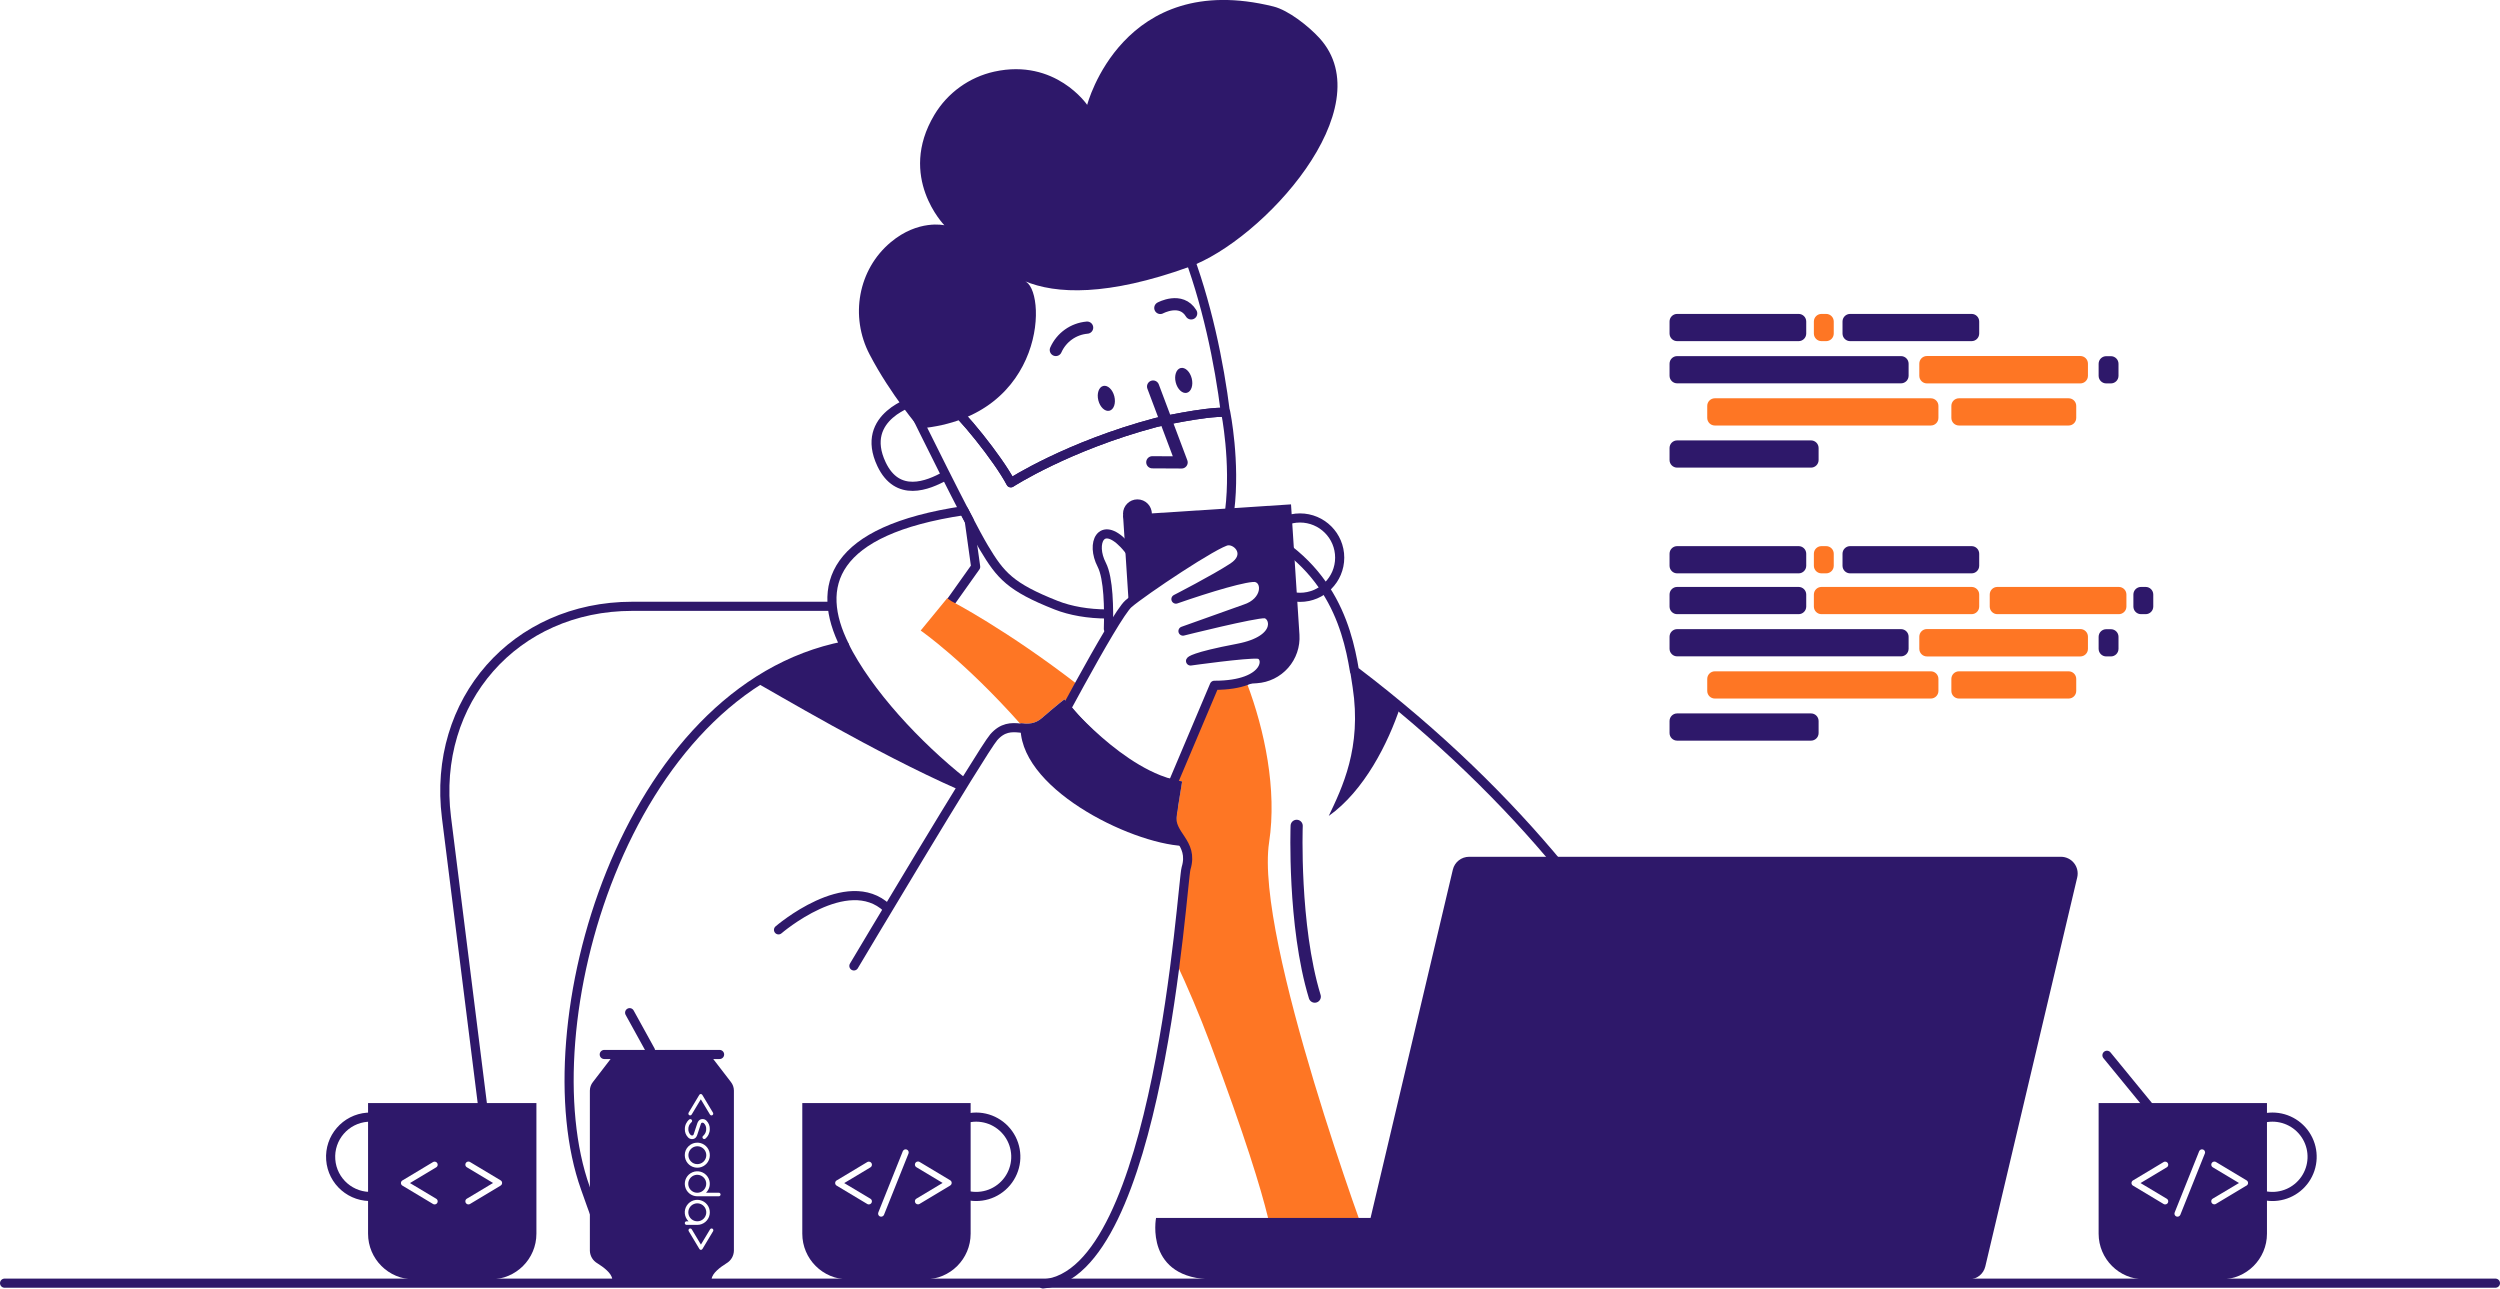
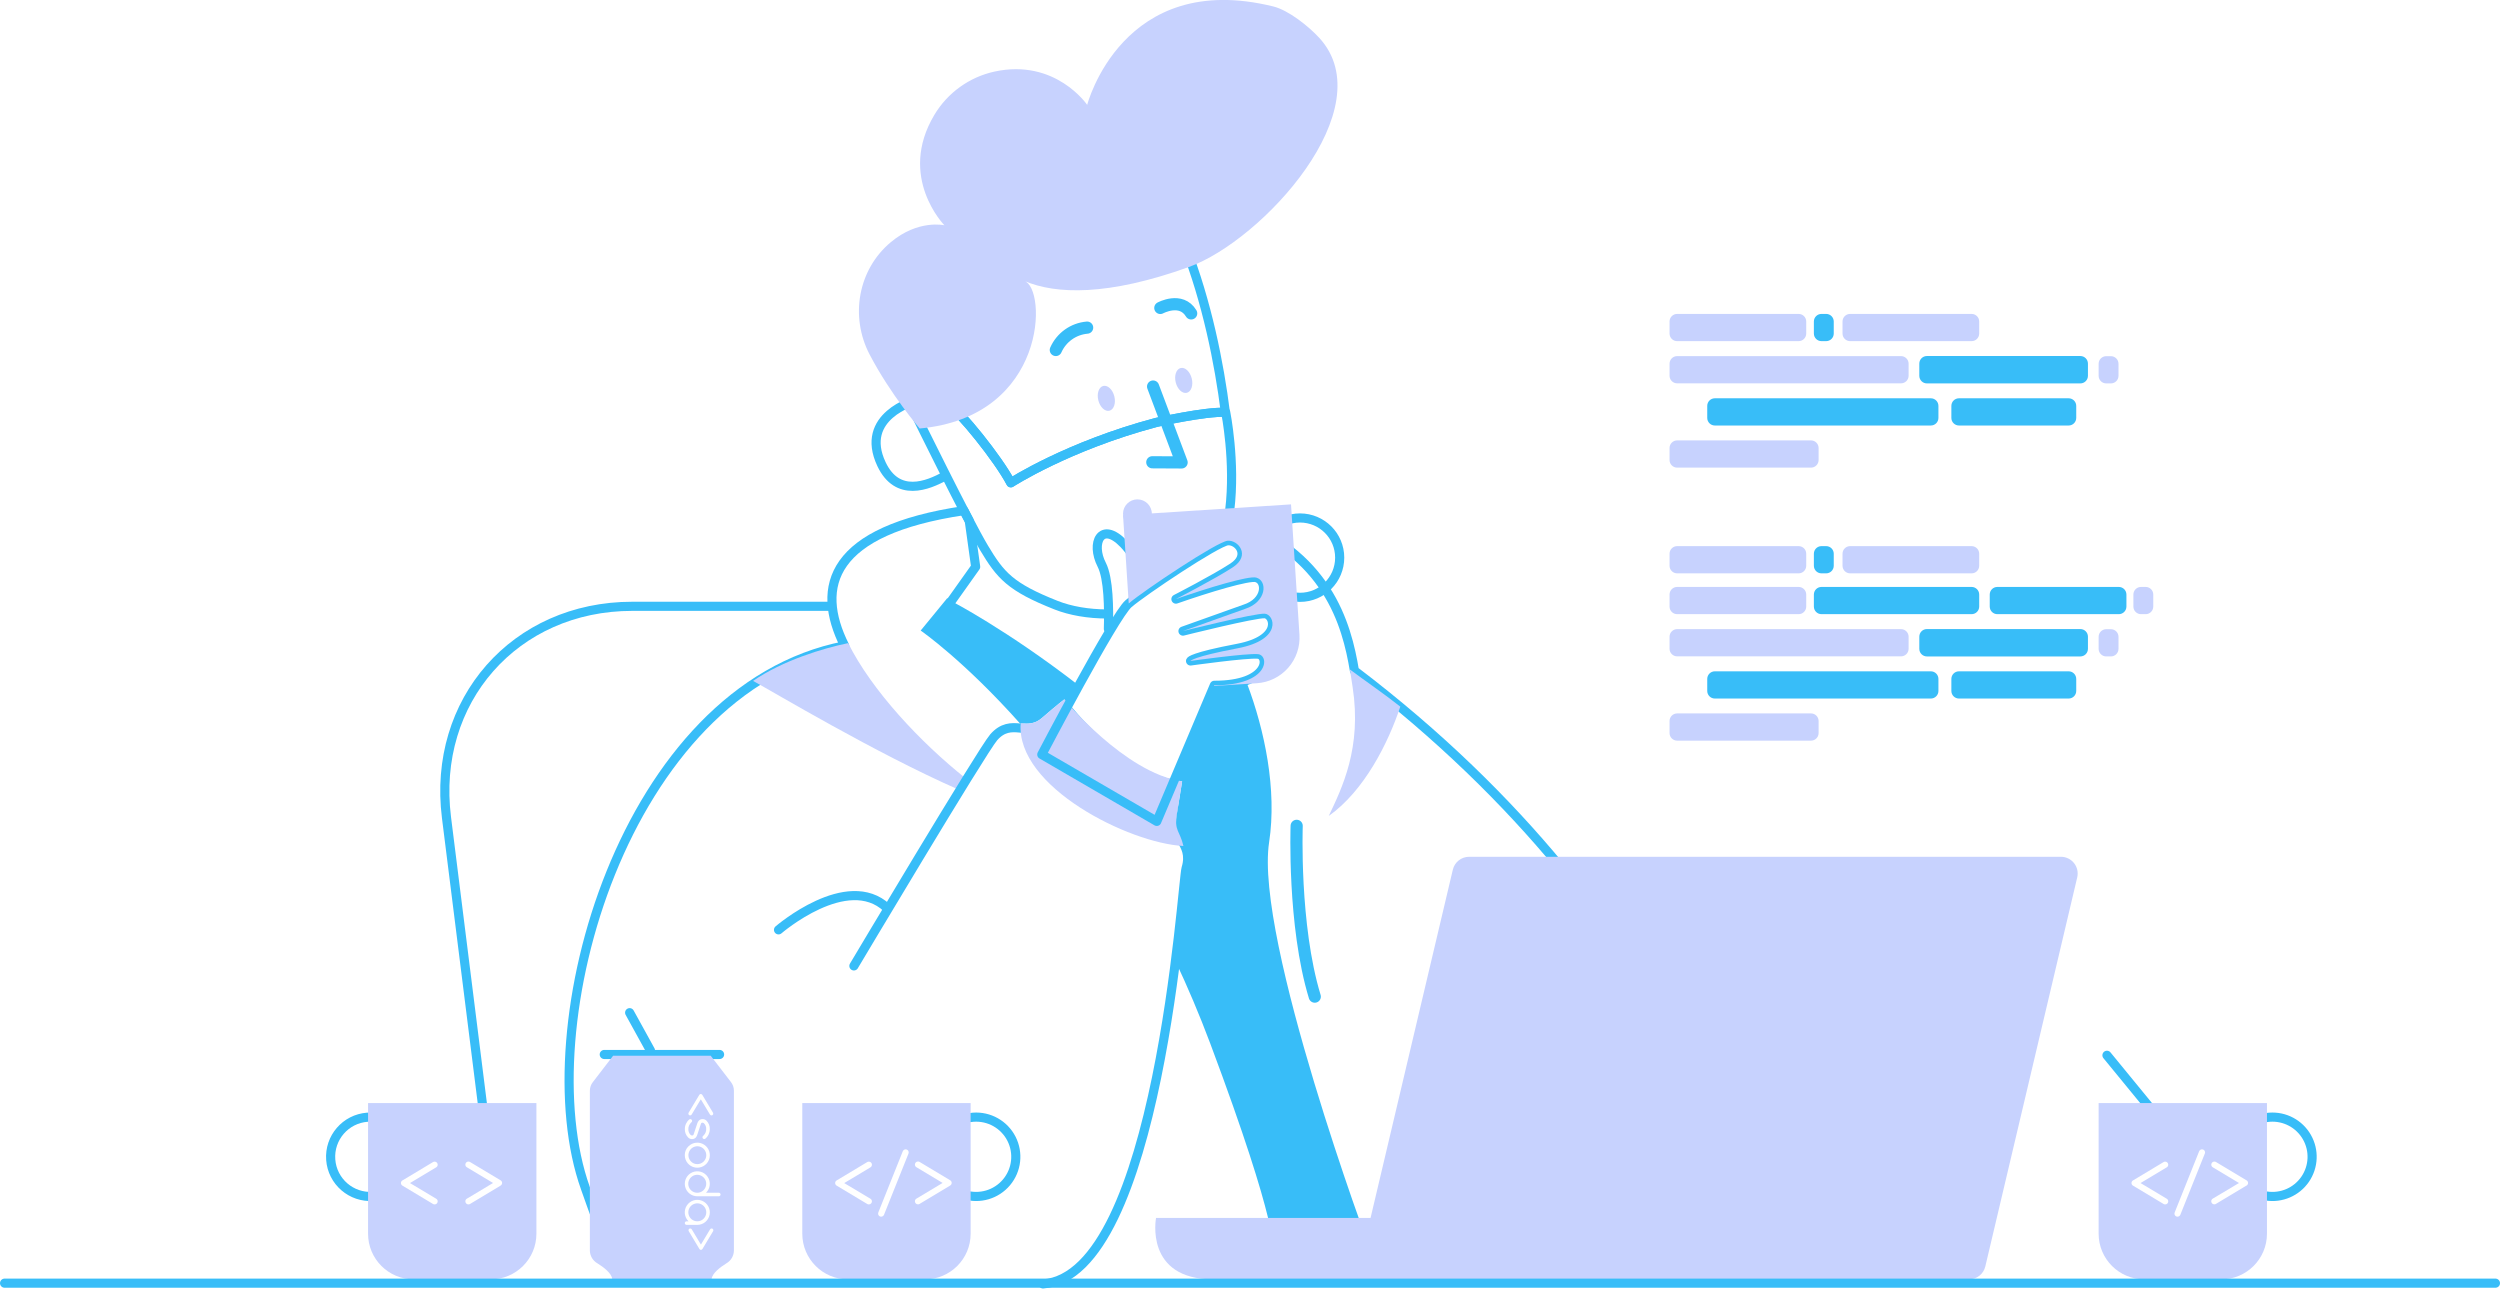
<svg xmlns="http://www.w3.org/2000/svg" viewBox="0 0 1642.48 846.52">
  <defs>
-     <style>.cls-1,.cls-3{fill:none;stroke:#2e186a;stroke-linecap:round;stroke-linejoin:round;}.cls-1{stroke-width:6px;}.cls-2{fill:#fe7624;}.cls-3{stroke-width:8px;}.cls-4{fill:#2e186a;}</style>
+     <style>.cls-1,.cls-3{fill:none;stroke:#38bdf8;stroke-linecap:round;stroke-linejoin:round;}.cls-1{stroke-width:6px;}.cls-2{fill:#38bdf8}.cls-3{stroke-width:8px;}.cls-4{fill:#c7d2fe}</style>
  </defs>
  <g id="Layer_2" data-name="Layer 2">
    <g id="outline">
      <g id="developer">
        <path id="chair" class="cls-1" d="M317.73,731.65l-24.4-194.59c-9.61-76.61,45-138.72,122.06-138.72H544.24" />
        <g id="body">
          <path id="hoodie" class="cls-1" d="M625,394.92l16-22.53-4.21-30.25c-1.13-2.14-2.29-4.37-3.48-6.67-87.37,13-98,49.61-78.38,88.82C410,452.59,346.9,675.05,384.6,780.6c10.74,30,19.36,60,51.27,60.34" />
          <g id="tshirt">
            <path class="cls-2" d="M670.57,475.79c0-.19,0-.38,0-.57,4.74.46,9.34.49,13.78-3.35,11-9.53,14.9-12.39,14.9-12.39s1,1.2,2.77,3.23c2.17-4,4.43-8.15,6.74-12.35C661.27,413.58,625,394.92,625,394.92L622.32,393l-17.44,21.27S633.26,433.83,670.57,475.79Z" />
            <path class="cls-2" d="M900.13,821.06s-76-204.39-66.33-267.73c5.27-34.55-3-73.73-14.42-104l-21.77,1.41-26.06,61.62c1.7.42,3.4.77,5.1,1,0,0-1,6.47-3.46,21.34-1.65,9.91,1.18,11,3.42,17.88,2.89,4.63,5.11,9.83,2.67,17.87-.8,2.63-2.7,27.4-7,61,8,17,15.64,34.94,22.8,54,46.08,122.92,41.29,136.33,41.29,136.33Z" />
          </g>
          <path id="hoodie-2" data-name="hoodie" class="cls-1" d="M1157.5,839.33c-5.47-36-44.48-229.23-267.66-398.72-5-30.28-17.65-77.94-82.66-100.22" />
          <path id="string" class="cls-3" d="M851.9,542.57s-2.4,65.28,11.89,112.21" />
          <path id="stripe" class="cls-4" d="M886.88,439.86c.71,4.26,1.26,8.18,1.79,11.62,6.14,39.82-7,66.26-15.69,84.59,23.33-16.5,39.06-47.88,47-71.81C910.39,456.58,897.3,447.62,886.88,439.86Z" />
          <path id="stripe_II" data-name="stripe II" class="cls-4" d="M557.24,422.52c-16.32,3.33-43.14,11.46-62.47,24.83,13.5,7.36,80.36,47.4,135,71.42.43-.25,3.43-5.25,4.93-7.2C604.46,487.59,572.65,453.41,557.24,422.52Z" />
        </g>
        <g id="head">
          <path id="ear" class="cls-1" d="M601.25,263.25S564.14,273.31,579.16,305c10.44,22,30.26,14.18,42.08,7.51" />
          <path id="face" class="cls-1" d="M611.15,269.27l11.66-3.91c7.69,4.65,33.09,36.21,41.28,51.85,0,0,37.29-24.19,95.5-39.66,0,0,31.69-7.24,45.47-6.66-4-32-12.18-72.88-26.58-109.43-21.42-54.33-87.7-33.25-97.32-30-103.37,35.17-70.11,137.58-70.11,137.58Z" />
          <path id="beard" class="cls-1" d="M727.49,403.37c-12.44,0-24.27-2.07-33.58-5.75-30.2-11.93-36.62-19.62-47.46-37.76s-44.81-87.39-44.81-87.39l21.17-7.11c7.69,4.65,33.09,36.21,41.28,51.85,0,0,37.29-24.19,95.5-39.66,0,0,32-7.32,45.69-6.66,0,0,6.54,32.54,2.62,64.44" />
          <path id="hair" class="cls-4" d="M604.24,281.52s-19.12-22.17-32.93-48.66c-13-24.9-7.61-55.75,13.94-73.75C603.29,144,620.46,148,620.46,148s-31.06-31.64-6.57-72.57a61.32,61.32,0,0,1,39.38-28.38c40.2-8.81,61,21.85,61,21.85s23.1-89.19,122.31-64.65c10,2.48,23.23,13.06,30.2,20.66C909,71,829.46,158,781.07,175.42c-53.13,19.12-87.3,18.07-108.18,9.13C687.9,189.12,688.45,273.79,604.24,281.52Z" />
          <polyline id="nose" class="cls-3" points="757.57 253.95 776.31 303.81 757.05 303.71" />
          <circle id="mouth" class="cls-4" cx="747.28" cy="337.55" r="9.47" />
          <ellipse id="eye_II" data-name="eye II" class="cls-4" cx="777.71" cy="249.86" rx="5.42" ry="8.39" transform="translate(-37.39 196.21) rotate(-14.04)" />
          <ellipse id="eye" class="cls-4" cx="726.86" cy="261.64" rx="5.42" ry="8.39" transform="translate(-41.77 184.22) rotate(-14.04)" />
          <path id="brow_II" data-name="brow II" class="cls-3" d="M693.66,229.94a24.85,24.85,0,0,1,20.58-14.69" />
          <path id="brow" class="cls-3" d="M762.32,202.32s13.64-7.43,20.27,3.58" />
        </g>
        <path id="laptop" class="cls-4" d="M1354,562.9H965.2a11,11,0,0,0-10.7,8.47L900.44,800.19H759.51s-7.81,40.34,37.73,40.34h496.39a11,11,0,0,0,10.7-8.47l60.39-255.63A11,11,0,0,0,1354,562.9Z" />
        <g id="code_lines" data-name="code lines">
          <rect class="cls-2" x="1191.7" y="206.24" width="13.06" height="17.89" rx="5" />
          <rect class="cls-4" x="1096.88" y="206.24" width="89.8" height="17.89" rx="5" />
          <rect class="cls-4" x="1096.88" y="289.34" width="97.93" height="17.89" rx="5" />
          <rect class="cls-2" x="1121.64" y="261.67" width="151.89" height="17.89" rx="5" />
          <rect class="cls-2" x="1282.03" y="261.67" width="82.04" height="17.89" rx="5" />
          <rect class="cls-4" x="1378.78" y="234.01" width="13.06" height="17.89" rx="5" />
          <rect class="cls-4" x="1096.88" y="233.96" width="157.06" height="17.89" rx="5" />
          <rect class="cls-4" x="1210.52" y="206.24" width="89.8" height="17.89" rx="5" />
          <rect class="cls-2" x="1260.97" y="233.9" width="110.79" height="18" rx="5" />
        </g>
        <g id="code_lines-2" data-name="code lines">
          <rect class="cls-4" x="1096.88" y="385.61" width="89.8" height="17.89" rx="5" />
          <rect class="cls-4" x="1096.88" y="468.71" width="97.93" height="17.89" rx="5" />
          <rect class="cls-2" x="1121.64" y="441.05" width="151.89" height="17.89" rx="5" />
          <rect class="cls-2" x="1282.03" y="441.05" width="82.04" height="17.89" rx="5" />
          <rect class="cls-4" x="1378.78" y="413.38" width="13.06" height="17.89" rx="5" />
          <rect class="cls-4" x="1401.62" y="385.61" width="13.06" height="17.89" rx="5" />
          <rect class="cls-4" x="1096.88" y="413.33" width="157.06" height="17.89" rx="5" />
          <rect class="cls-2" x="1191.7" y="385.61" width="108.62" height="17.89" rx="5" />
          <rect class="cls-2" x="1307.24" y="385.61" width="89.8" height="17.89" rx="5" />
          <rect class="cls-2" x="1191.7" y="358.8" width="13.06" height="17.89" rx="5" />
          <rect class="cls-4" x="1096.88" y="358.8" width="89.8" height="17.89" rx="5" />
          <rect class="cls-4" x="1210.52" y="358.8" width="89.8" height="17.89" rx="5" />
          <rect class="cls-2" x="1260.97" y="413.28" width="110.79" height="18" rx="5" />
        </g>
        <g id="mug">
          <path id="handle" class="cls-1" d="M1484.34,735.41a26.47,26.47,0,0,1,6.76-1.41,26.07,26.07,0,1,1-2.15,51.76" />
          <line id="spoon" class="cls-1" x1="1421.52" y1="738.81" x2="1384.25" y2="693.31" />
          <path id="mug-2" data-name="mug" class="cls-4" d="M1378.78,724.71v85.81a30,30,0,0,0,30,30h50.6a30,30,0,0,0,30-30V724.71Zm44.74,62.83a2,2,0,0,1,1,1.76,2,2,0,0,1-2,2,2,2,0,0,1-1-.25l-20-12a2,2,0,0,1,0-3.62l20-12a2,2,0,0,1,1-.25,2,2,0,0,1,2,2,2,2,0,0,1-1,1.76l-17.21,10.32Zm25-29.58-16.1,40.25a2.09,2.09,0,0,1-.4.55,2,2,0,0,1-1.43.6,2,2,0,0,1-2-2,2,2,0,0,1,.18-.85l16.1-40.25a2.08,2.08,0,0,1,.43-.58,1.89,1.89,0,0,1,1.41-.58,2,2,0,0,1,2,2A2.11,2.11,0,0,1,1448.52,758ZM1475.77,779l-20,12a2,2,0,0,1-1,.25,2,2,0,0,1-2-2,2,2,0,0,1,1-1.76L1471,777.23l-17.21-10.32a2,2,0,0,1-1-1.76,2,2,0,0,1,.59-1.42,2,2,0,0,1,1.43-.59,2,2,0,0,1,1,.25l20,12a2,2,0,0,1,0,3.62Z" />
        </g>
        <g id="tea">
          <path id="handle-2" data-name="handle" class="cls-1" d="M245.2,786a26.07,26.07,0,1,1-3.83-52,25.69,25.69,0,0,1,4.73.08" />
          <path id="ug" class="cls-4" d="M241.81,724.71v85.81a30,30,0,0,0,30,30h50.61a30,30,0,0,0,30-30V724.71Zm44.75,62.83a2,2,0,0,1,1,1.76,2,2,0,0,1-2,2,2,2,0,0,1-1-.25l-20-12a2,2,0,0,1,0-3.62l20-12a2,2,0,0,1,1-.25,2,2,0,0,1,2,2,2,2,0,0,1-1,1.76l-17.21,10.32Zm42.18-8.5-20,12a2,2,0,0,1-1,.25,1.91,1.91,0,0,1-1.42-.59,1.93,1.93,0,0,1-.59-1.42,2,2,0,0,1,1-1.76l17.21-10.31-17.21-10.32a2,2,0,0,1-1-1.76,2,2,0,0,1,2-2,2,2,0,0,1,1,.25l20,12a2,2,0,0,1,0,3.62Z" />
        </g>
        <g id="soda">
          <line id="line" class="cls-1" x1="427.34" y1="690.13" x2="413.67" y2="665.32" />
          <line id="line-2" data-name="line" class="cls-1" x1="396.99" y1="692.78" x2="472.76" y2="692.78" />
          <g id="can">
            <path class="cls-4" d="M462.27,773.58a5.9,5.9,0,1,0,1.71,4.15A5.69,5.69,0,0,0,462.27,773.58Z" />
            <path class="cls-4" d="M458.11,764.82A5.87,5.87,0,1,0,454,763.1,5.65,5.65,0,0,0,458.11,764.82Z" />
            <path class="cls-4" d="M462.27,800.67a5.9,5.9,0,1,0-4.16,1.71A5.68,5.68,0,0,0,462.27,800.67Z" />
            <path class="cls-4" d="M480.21,710.88l-13.29-17.29H402.83l-13.29,17.29a9.15,9.15,0,0,0-2,5.61V821.75A9.84,9.84,0,0,0,392.5,830c4.11,2.56,9.35,6.52,9.72,10.31h65.31c.36-3.79,5.6-7.75,9.71-10.31a9.84,9.84,0,0,0,4.93-8.27V716.49A9.2,9.2,0,0,0,480.21,710.88Zm-27.82,20.19,7-11.68a1.21,1.21,0,0,1,1-.65,1.23,1.23,0,0,1,1.06.65l7,11.68a1.15,1.15,0,0,1,.15.59,1.11,1.11,0,0,1-.34.82,1.14,1.14,0,0,1-.83.35,1.19,1.19,0,0,1-1-.6l-6-10-6,10a1.2,1.2,0,0,1-1,.6,1.14,1.14,0,0,1-.83-.35,1.12,1.12,0,0,1-.35-.82A1.15,1.15,0,0,1,452.39,731.07Zm.46,4.4a1.12,1.12,0,0,1,.69-.22,1.14,1.14,0,0,1,.83.35,1.12,1.12,0,0,1,.34.83,1,1,0,0,1-.31.77l-.44.43a5.67,5.67,0,0,0-1.72,4.15,5.12,5.12,0,0,0,1.53,3.89,1.55,1.55,0,0,0,1,.35,1,1,0,0,0,.94-.72l2.39-7.22a5.14,5.14,0,0,1,1.05-1.86,3.32,3.32,0,0,1,2.48-1,3.5,3.5,0,0,1,2.54,1.08,7.41,7.41,0,0,1,2.15,5.52,8.14,8.14,0,0,1-2.95,6.31.94.94,0,0,1-.69.22,1.16,1.16,0,0,1-1.17-1.17,1,1,0,0,1,.31-.78l.44-.43a5.66,5.66,0,0,0,1.71-4.15,5.11,5.11,0,0,0-1.52-3.89,1.57,1.57,0,0,0-1-.35,1,1,0,0,0-.94.72l-2.4,7.22a5.15,5.15,0,0,1-1,1.86,3.32,3.32,0,0,1-2.48,1,3.5,3.5,0,0,1-2.54-1.08,7.41,7.41,0,0,1-2.15-5.52A8.13,8.13,0,0,1,452.85,735.47Zm-.55,17.67a8.23,8.23,0,1,1-2.4,5.81A7.91,7.91,0,0,1,452.3,753.14Zm-2.06,51.25a1.18,1.18,0,0,1,.83-2h1.29a8.23,8.23,0,1,1,5.75,2.35h-7A1.13,1.13,0,0,1,450.24,804.39Zm18.29,4.45-7,11.68a1.23,1.23,0,0,1-1.06.65,1.21,1.21,0,0,1-1-.65l-7-11.68a1.15,1.15,0,0,1-.15-.59,1.12,1.12,0,0,1,.35-.82,1.1,1.1,0,0,1,.83-.35,1.2,1.2,0,0,1,1,.6l6,10,6-10a1.19,1.19,0,0,1,1-.6,1.18,1.18,0,0,1,1.17,1.17A1.15,1.15,0,0,1,468.53,808.84Zm4.53-23.23a1.13,1.13,0,0,1-.83.34H458.11a8.21,8.21,0,1,1,5.82-2.41l-.06.06h8.36a1.14,1.14,0,0,1,.83.35,1.13,1.13,0,0,1,.35.83A1.16,1.16,0,0,1,473.06,785.61Z" />
          </g>
        </g>
        <g id="hand">
          <path id="thumb" class="cls-1" d="M728.2,413.19c.41-12.93.21-33.28-4.38-42.17-7.29-14.11-.49-29.17,14.42-13.76,8.5,8.78,12.67,20.43,14.69,28.82" />
          <circle class="cls-1" cx="854.1" cy="366.37" r="26.07" />
          <path id="sleeve" class="cls-1" d="M685.24,843.52c76.2-5.69,91.36-264.23,94-273.06,5.29-17.44-11.32-21.53-9.14-35.34s.49-20,.49-20c-35.77-5.82-70.51-50.8-70.51-50.8s-3.6,2.63-13.85,11.39-21.69-4.7-33.39,8.72C645.12,493.38,561,634.6,561,634.6" />
          <path id="welt" class="cls-4" d="M773.19,534.71c2.48-14.87,3.46-21.34,3.46-21.34-38.09-5.86-77.37-53.89-77.37-53.89s-3.88,2.86-14.9,12.39c-4.44,3.84-9,3.81-13.78,3.35-3.37,41.71,71.45,78.84,106.89,80.59C775.23,545.79,771.32,546,773.19,534.71Z" />
          <path id="line-3" data-name="line" class="cls-1" d="M511.48,610.91s45.1-38.92,71.28-14.4" />
          <path id="hand-2" data-name="hand" class="cls-1" d="M684.44,495.72,760,539.65l37.82-89.42c36.49.06,36.33-19.76,28.69-20.44s-44.33,4.47-44.33,4.47,1.19-2.67,31-8.33,24.21-22.27,17.8-22.72-53.78,11.42-53.78,11.42l40.7-14.53c14.49-4.6,15-18.64,7.43-20.62-5-1.31-31.66,6.75-52.76,14.13,0,0,25.36-13,37.39-20.86s3.62-18.11-3.41-17.47-55.87,33.3-65.17,41.39S684.44,495.72,684.44,495.72Z" />
        </g>
        <g id="coffe">
          <path id="handle-3" data-name="handle" class="cls-1" d="M635.24,734.65a27.18,27.18,0,0,1,4.18-.65,26.07,26.07,0,1,1-5.77,50.92" />
          <path id="mug-3" data-name="mug" class="cls-4" d="M527.1,724.71v85.81a30,30,0,0,0,30,30h50.6a30,30,0,0,0,30-30V724.71Zm44.74,62.83a2,2,0,0,1,1,1.76,2,2,0,0,1-2,2,2,2,0,0,1-1-.25l-20-12a2,2,0,0,1,0-3.62l20-12a2,2,0,0,1,1-.25,2,2,0,0,1,1.42.59,1.91,1.91,0,0,1,.59,1.42,2,2,0,0,1-1,1.76l-17.21,10.32Zm25-29.58-16.1,40.25a2.13,2.13,0,0,1-.41.55,2,2,0,0,1-1.43.6,2,2,0,0,1-2-2,2.19,2.19,0,0,1,.17-.85l16.1-40.25a2.29,2.29,0,0,1,.43-.58,1.92,1.92,0,0,1,1.41-.58,2,2,0,0,1,2,2A2.27,2.27,0,0,1,596.85,758ZM624.09,779l-20,12a2,2,0,0,1-1,.25,2,2,0,0,1-2-2,2,2,0,0,1,1-1.76l17.2-10.31-17.2-10.32a2,2,0,0,1-1-1.76,1.91,1.91,0,0,1,.59-1.42,2,2,0,0,1,1.42-.59,2,2,0,0,1,1,.25l20,12a2,2,0,0,1,0,3.62Z" />
        </g>
        <line id="line-4" data-name="line" class="cls-1" x1="3" y1="843.03" x2="1639.48" y2="843.03" />
        <path class="cls-4" d="M853.73,417l-5.54-85.63-110.37,7.15,3.75,57.94c9.81-8.39,58-40.57,64.95-41.2s15.44,9.62,3.41,17.47-37.39,20.86-37.39,20.86c21.1-7.38,47.79-15.44,52.76-14.13,7.58,2,7.06,16-7.43,20.62l-40.7,14.53s47.37-11.87,53.78-11.42,12,17.06-17.8,22.72-31,8.33-31,8.33,36.7-5.16,44.33-4.47,7.8,20.5-28.69,20.44l-.21.49,28.12-1.82A30,30,0,0,0,853.73,417Z" />
      </g>
    </g>
  </g>
</svg>
